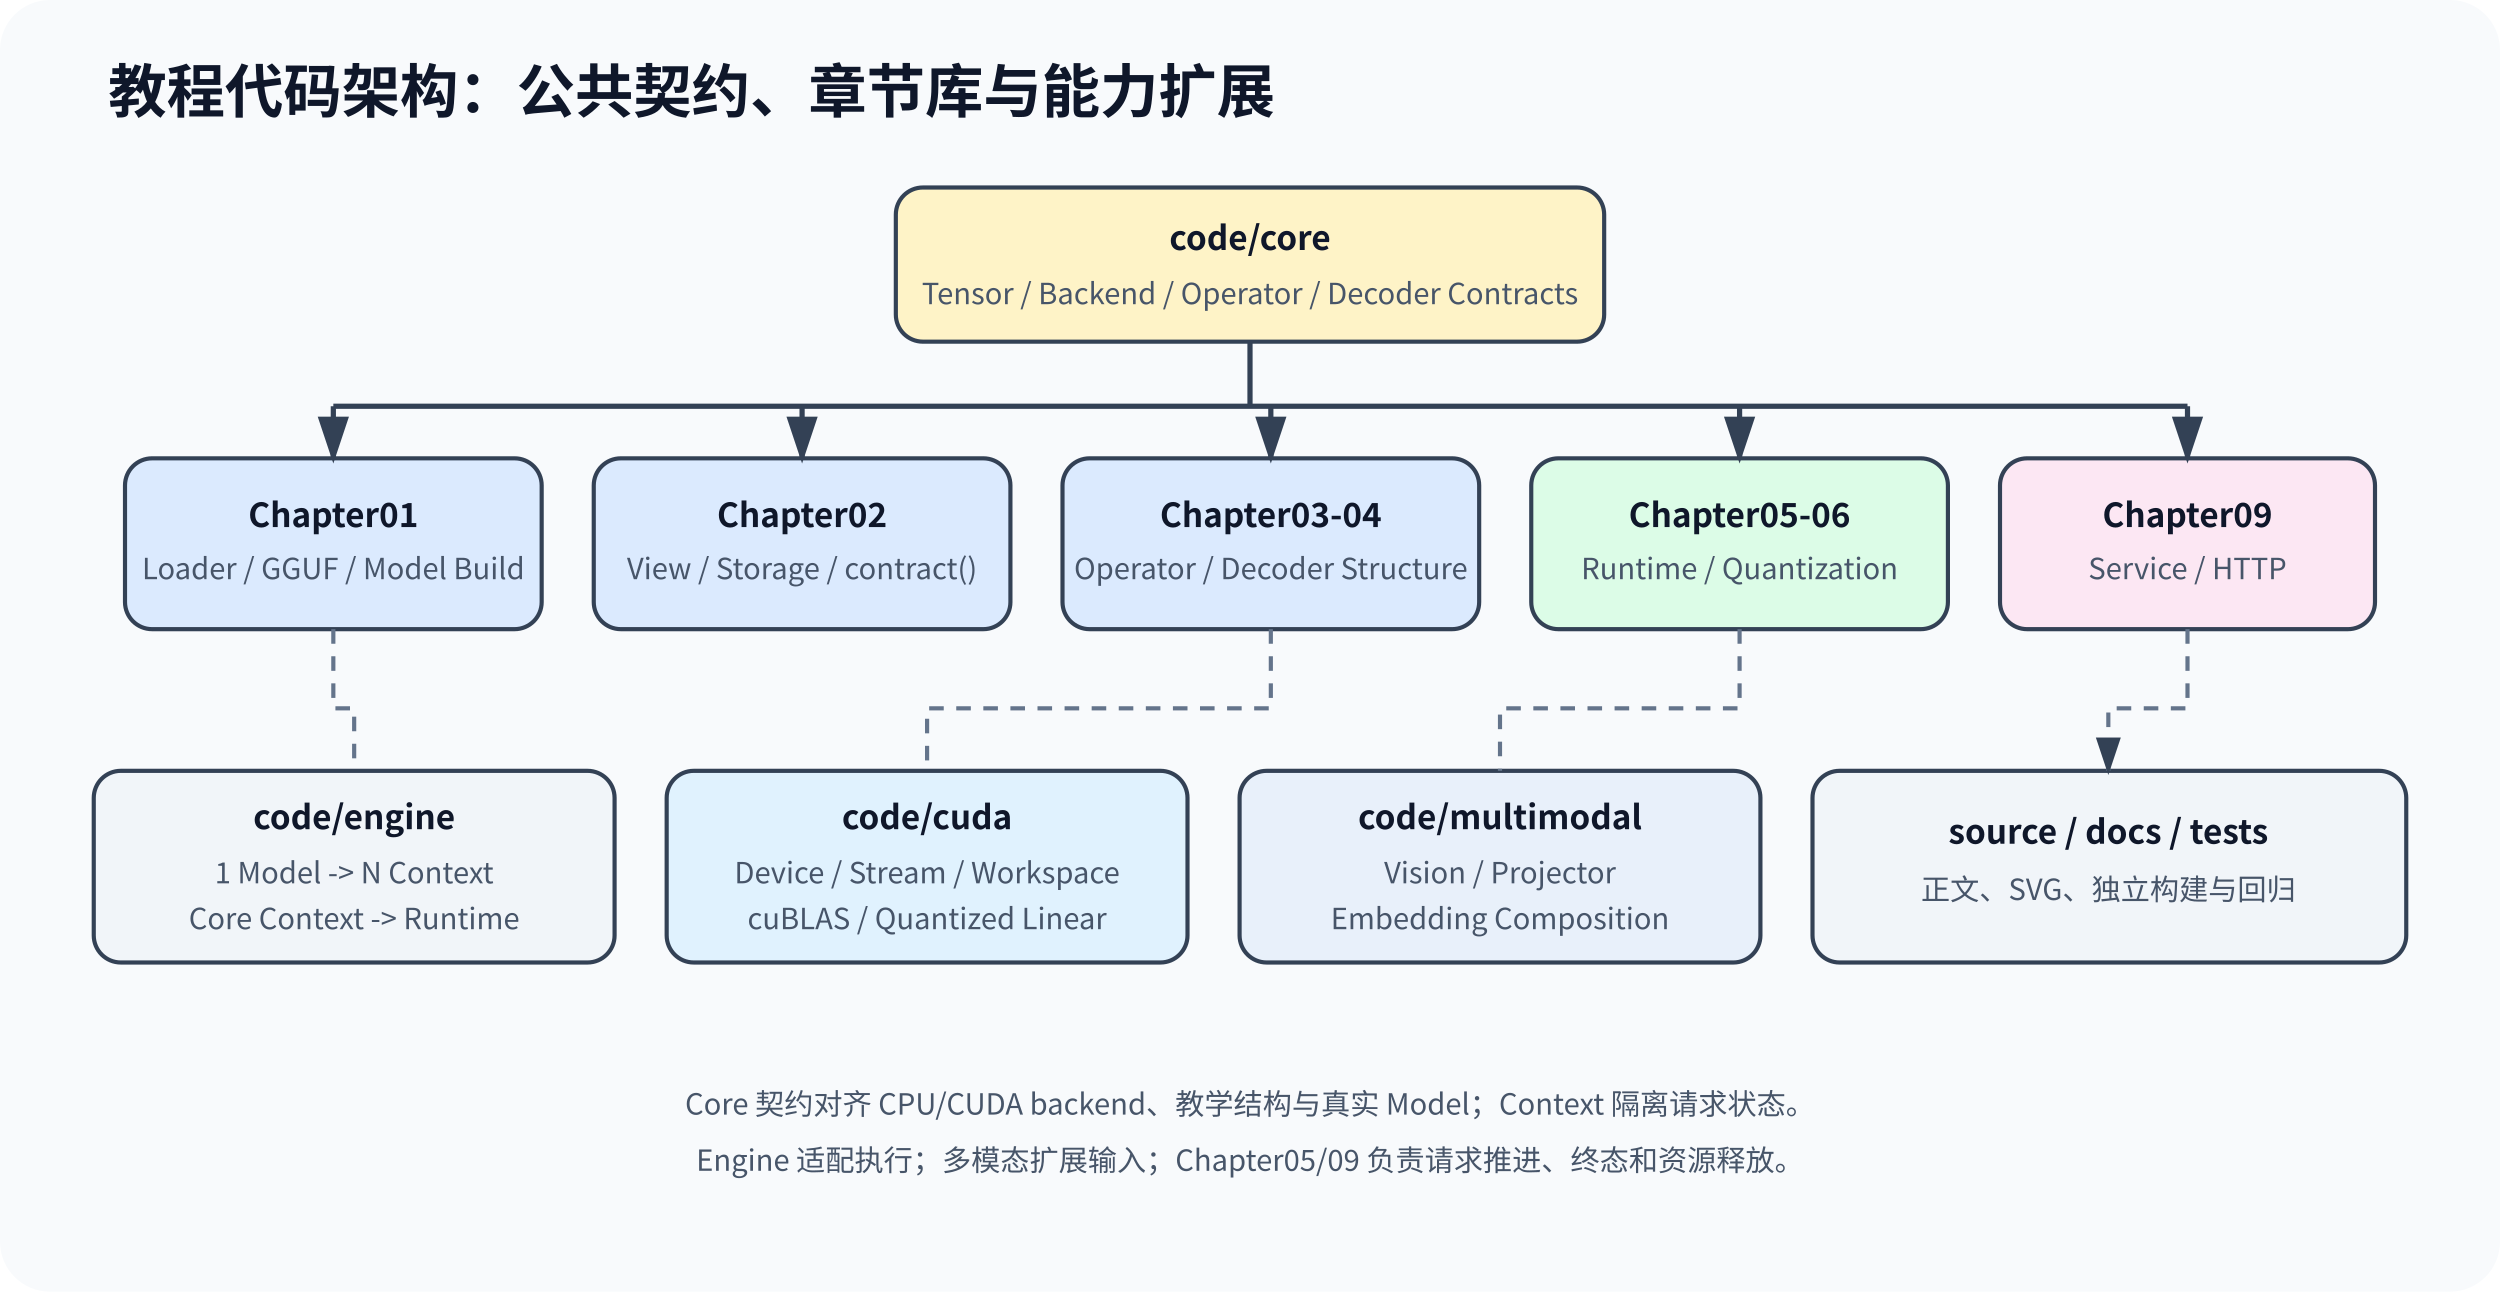
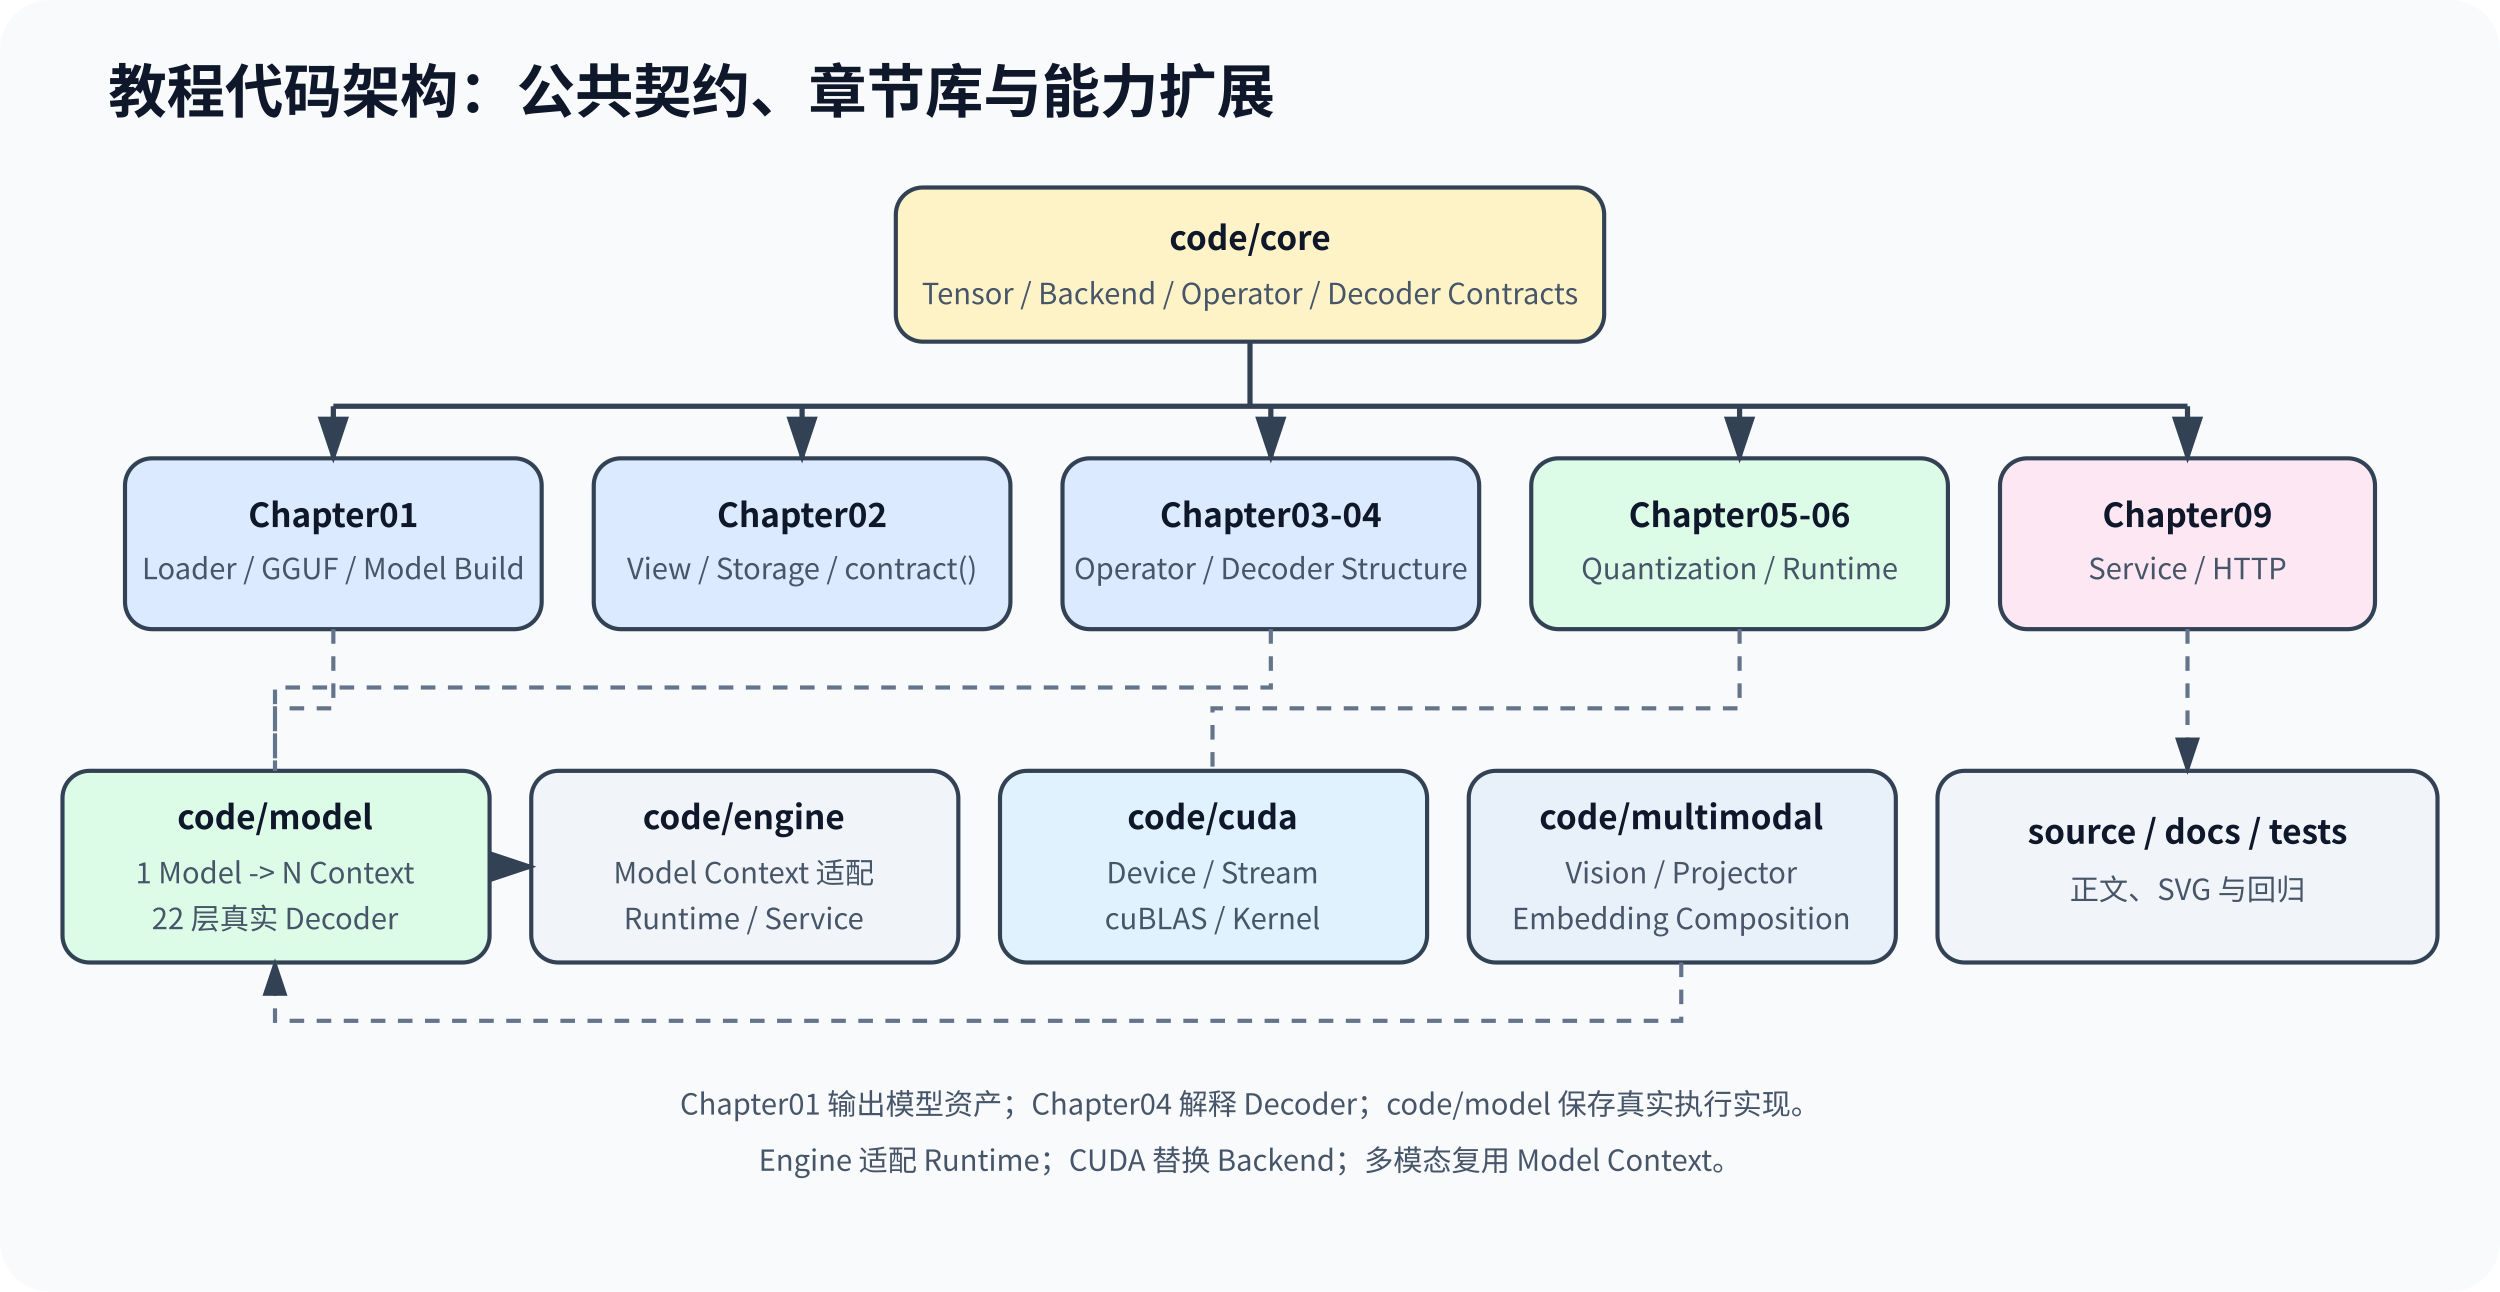
<svg xmlns="http://www.w3.org/2000/svg" viewBox="0 0 1200 620" role="img" aria-labelledby="title desc">
  <defs>
    <marker id="arrow" markerWidth="10" markerHeight="10" refX="8" refY="3" orient="auto">
      <path d="M0,0 L9,3 L0,6 Z" fill="#334155" />
    </marker>
    <style>
      .title { font-family: "Noto Sans CJK SC"; font-size: 28px; font-weight: 700; fill: #0f172a; }
      .label { font-family: "Noto Sans CJK SC"; font-size: 16px; font-weight: 700; fill: #0f172a; }
      .small { font-family: "Noto Sans CJK SC"; font-size: 14px; font-weight: 400; fill: #475569; }
      .box { stroke: #334155; stroke-width: 2; rx: 13; }
      .core { fill: #fef3c7; }
      .chapter { fill: #dbeafe; }
      .runtime { fill: #dcfce7; }
      .service { fill: #fce7f3; }
      .side { fill: #f1f5f9; }
      .line { stroke: #334155; stroke-width: 2.5; fill: none; marker-end: url(#arrow); }
      .connector { stroke: #334155; stroke-width: 2.5; fill: none; }
      .dash { stroke: #64748b; stroke-width: 2; stroke-dasharray: 7 6; fill: none; marker-end: url(#arrow); }
    </style>
  </defs>
  <rect width="1200" height="620" rx="24" fill="#f8fafc" />
  <text x="52" y="54" class="title">教程代码架构：公共契约、章节库与能力扩展</text>
  <rect x="430" y="90" width="340" height="74" class="box" fill="#fef3c7" />
  <text x="600" y="120" text-anchor="middle" class="label">code/core</text>
  <text x="600" y="146" text-anchor="middle" class="small">Tensor / Backend / Operator / Decoder Contracts</text>
  <path d="M600 164 V195 M160 195 H1050" class="connector" />
  <g>
    <rect x="60" y="220" width="200" height="82" class="box" fill="#dbeafe" />
    <text x="160" y="253" text-anchor="middle" class="label">Chapter01</text>
    <text x="160" y="278" text-anchor="middle" class="small">Loader / GGUF / Model Build</text>
    <rect x="285" y="220" width="200" height="82" class="box" fill="#dbeafe" />
    <text x="385" y="253" text-anchor="middle" class="label">Chapter02</text>
    <text x="385" y="278" text-anchor="middle" class="small">View / Storage / contract()</text>
    <rect x="510" y="220" width="200" height="82" class="box" fill="#dbeafe" />
    <text x="610" y="253" text-anchor="middle" class="label">Chapter03-04</text>
    <text x="610" y="278" text-anchor="middle" class="small">Operator / Decoder Structure</text>
    <rect x="735" y="220" width="200" height="82" class="box" fill="#dcfce7" />
    <text x="835" y="253" text-anchor="middle" class="label">Chapter05-06</text>
-     <text x="835" y="278" text-anchor="middle" class="small">Runtime / Quantization</text>
+     <text x="835" y="278" text-anchor="middle" class="small">Quantization / Runtime</text>
    <rect x="960" y="220" width="180" height="82" class="box" fill="#fce7f3" />
    <text x="1050" y="253" text-anchor="middle" class="label">Chapter09</text>
    <text x="1050" y="278" text-anchor="middle" class="small">Service / HTTP</text>
  </g>
  <path d="M160 195 V220" class="line" />
  <path d="M385 195 V220" class="line" />
  <path d="M610 195 V220" class="line" />
  <path d="M835 195 V220" class="line" />
  <path d="M1050 195 V220" class="line" />
-   <rect x="45" y="370" width="250" height="92" class="box" fill="#f1f5f9" />
-   <text x="170" y="398" text-anchor="middle" class="label">code/engine</text>
-   <text x="170" y="424" text-anchor="middle" class="small">1 Model -&gt; N Context</text>
-   <text x="170" y="446" text-anchor="middle" class="small">Core Context -&gt; Runtime</text>
-   <rect x="320" y="370" width="250" height="92" class="box" fill="#e0f2fe" />
-   <text x="445" y="398" text-anchor="middle" class="label">code/cuda</text>
-   <text x="445" y="424" text-anchor="middle" class="small">Device / Stream / Workspace</text>
-   <text x="445" y="446" text-anchor="middle" class="small">cuBLAS / Quantized Linear</text>
-   <rect x="595" y="370" width="250" height="92" class="box" fill="#e8f0fa" />
-   <text x="720" y="398" text-anchor="middle" class="label">code/multimodal</text>
-   <text x="720" y="424" text-anchor="middle" class="small">Vision / Projector</text>
-   <text x="720" y="446" text-anchor="middle" class="small">Embedding Composition</text>
-   <rect x="870" y="370" width="285" height="92" class="box" fill="#f1f5f9" />
-   <text x="1012" y="405" text-anchor="middle" class="label">source / docs / tests</text>
-   <text x="1012" y="432" text-anchor="middle" class="small">正文、SVG、独立构建与回归</text>
-   <path d="M160 302 V340 H170 V370 M610 302 V340 H445 V370 M835 302 V340 H720 V370 M1050 302 V340 H1012 V370" class="dash" />
-   <text x="600" y="535" text-anchor="middle" class="small">Core 契约对齐 CPU/CUDA backend、教学结构与真实 Model；Context 隔离请求状态。</text>
-   <text x="600" y="562" text-anchor="middle" class="small">Engine 适配执行；多模态扩展输入；Chapter05/09 负责请求推进、终态和资源释放。</text>
+   <rect x="30" y="370" width="205" height="92" class="box" fill="#dcfce7" />
+   <text x="132" y="398" text-anchor="middle" class="label">code/model</text>
+   <text x="132" y="424" text-anchor="middle" class="small">1 Model -&gt; N Context</text>
+   <text x="132" y="446" text-anchor="middle" class="small">22 层真实 Decoder</text>
+   <rect x="255" y="370" width="205" height="92" class="box" fill="#f1f5f9" />
+   <text x="357" y="398" text-anchor="middle" class="label">code/engine</text>
+   <text x="357" y="424" text-anchor="middle" class="small">Model Context 适配</text>
+   <text x="357" y="446" text-anchor="middle" class="small">Runtime / Service</text>
+   <rect x="480" y="370" width="205" height="92" class="box" fill="#e0f2fe" />
+   <text x="582" y="398" text-anchor="middle" class="label">code/cuda</text>
+   <text x="582" y="424" text-anchor="middle" class="small">Device / Stream</text>
+   <text x="582" y="446" text-anchor="middle" class="small">cuBLAS / Kernel</text>
+   <rect x="705" y="370" width="205" height="92" class="box" fill="#e8f0fa" />
+   <text x="807" y="398" text-anchor="middle" class="label">code/multimodal</text>
+   <text x="807" y="424" text-anchor="middle" class="small">Vision / Projector</text>
+   <text x="807" y="446" text-anchor="middle" class="small">Embedding Composition</text>
+   <rect x="930" y="370" width="240" height="92" class="box" fill="#f1f5f9" />
+   <text x="1050" y="405" text-anchor="middle" class="label">source / docs / tests</text>
+   <text x="1050" y="432" text-anchor="middle" class="small">正文、SVG 与回归</text>
+   <path d="M160 302 V340 H132 V370 M610 302 V330 H132 V370 M835 302 V340 H582 V370 M1050 302 V340 H1050 V370" class="dash" />
+   <path d="M235 416 H255" class="line" />
+   <path d="M807 462 V490 H132 V462" class="dash" />
+   <text x="600" y="535" text-anchor="middle" class="small">Chapter01 输出模型资产；Chapter04 解释 Decoder；code/model 保存真实执行实现。</text>
+   <text x="600" y="562" text-anchor="middle" class="small">Engine 适配 Runtime；CUDA 替换 Backend；多模态复用 Model Context。</text>
</svg>
